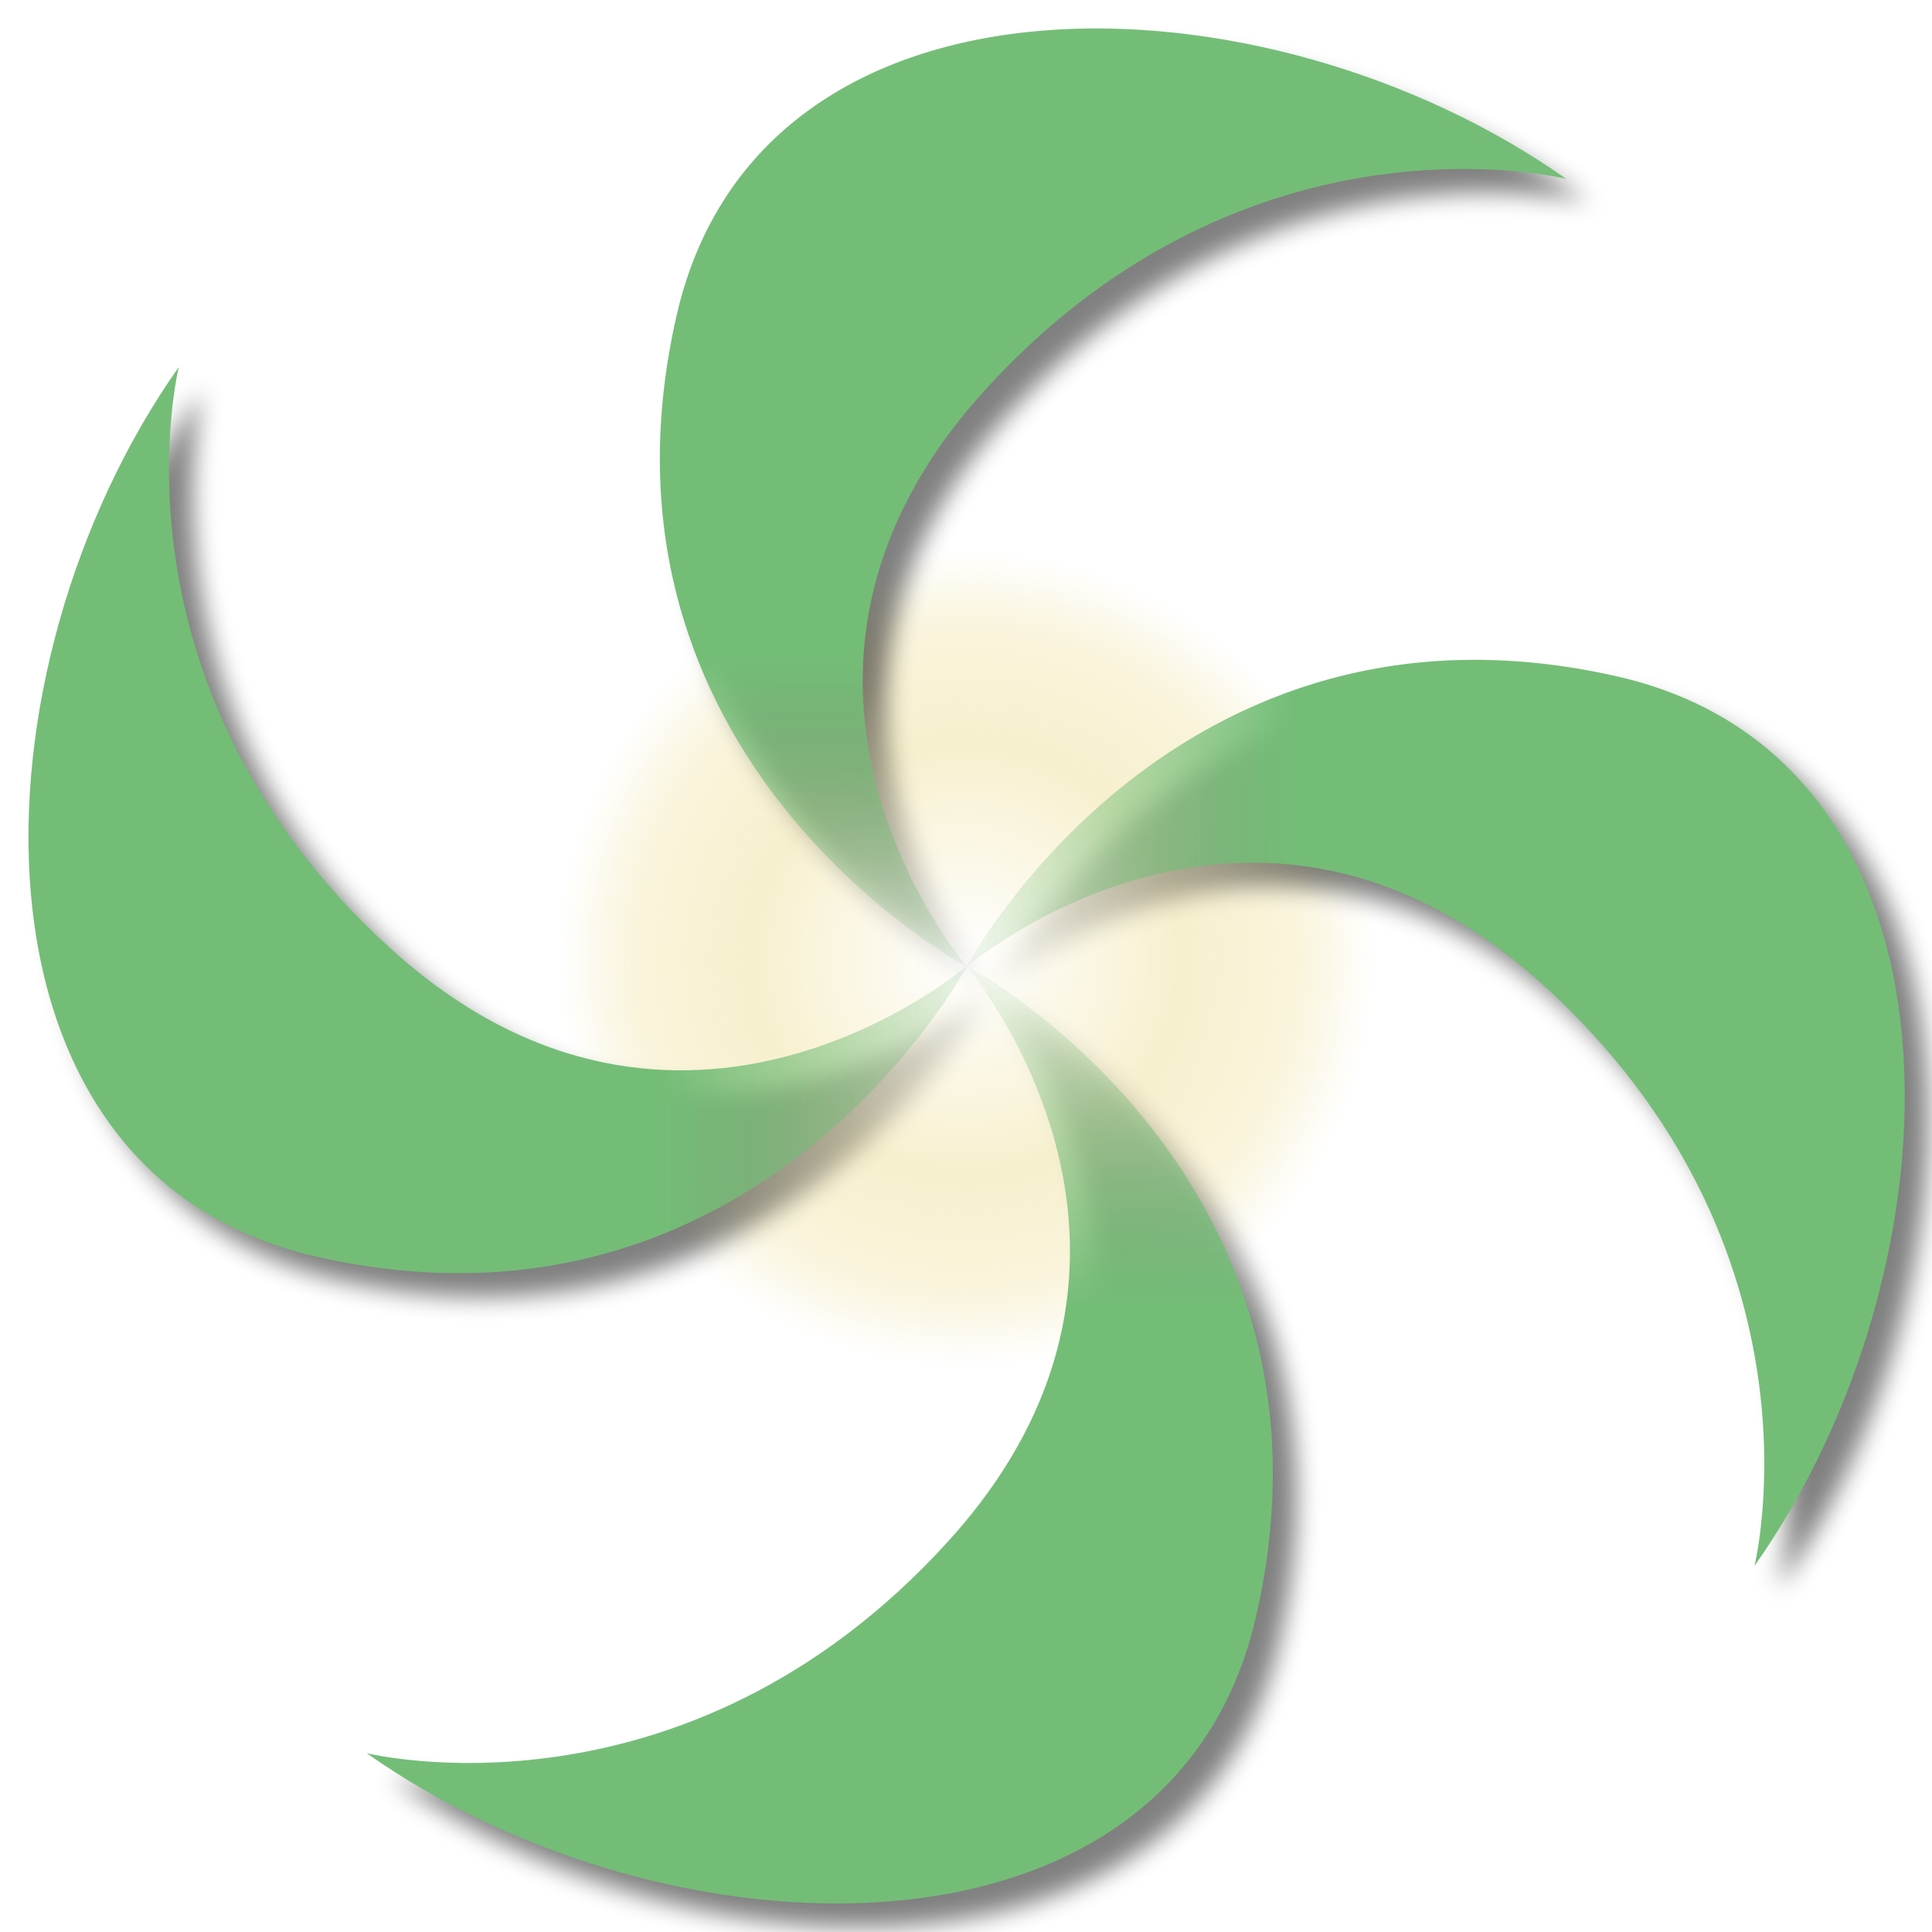
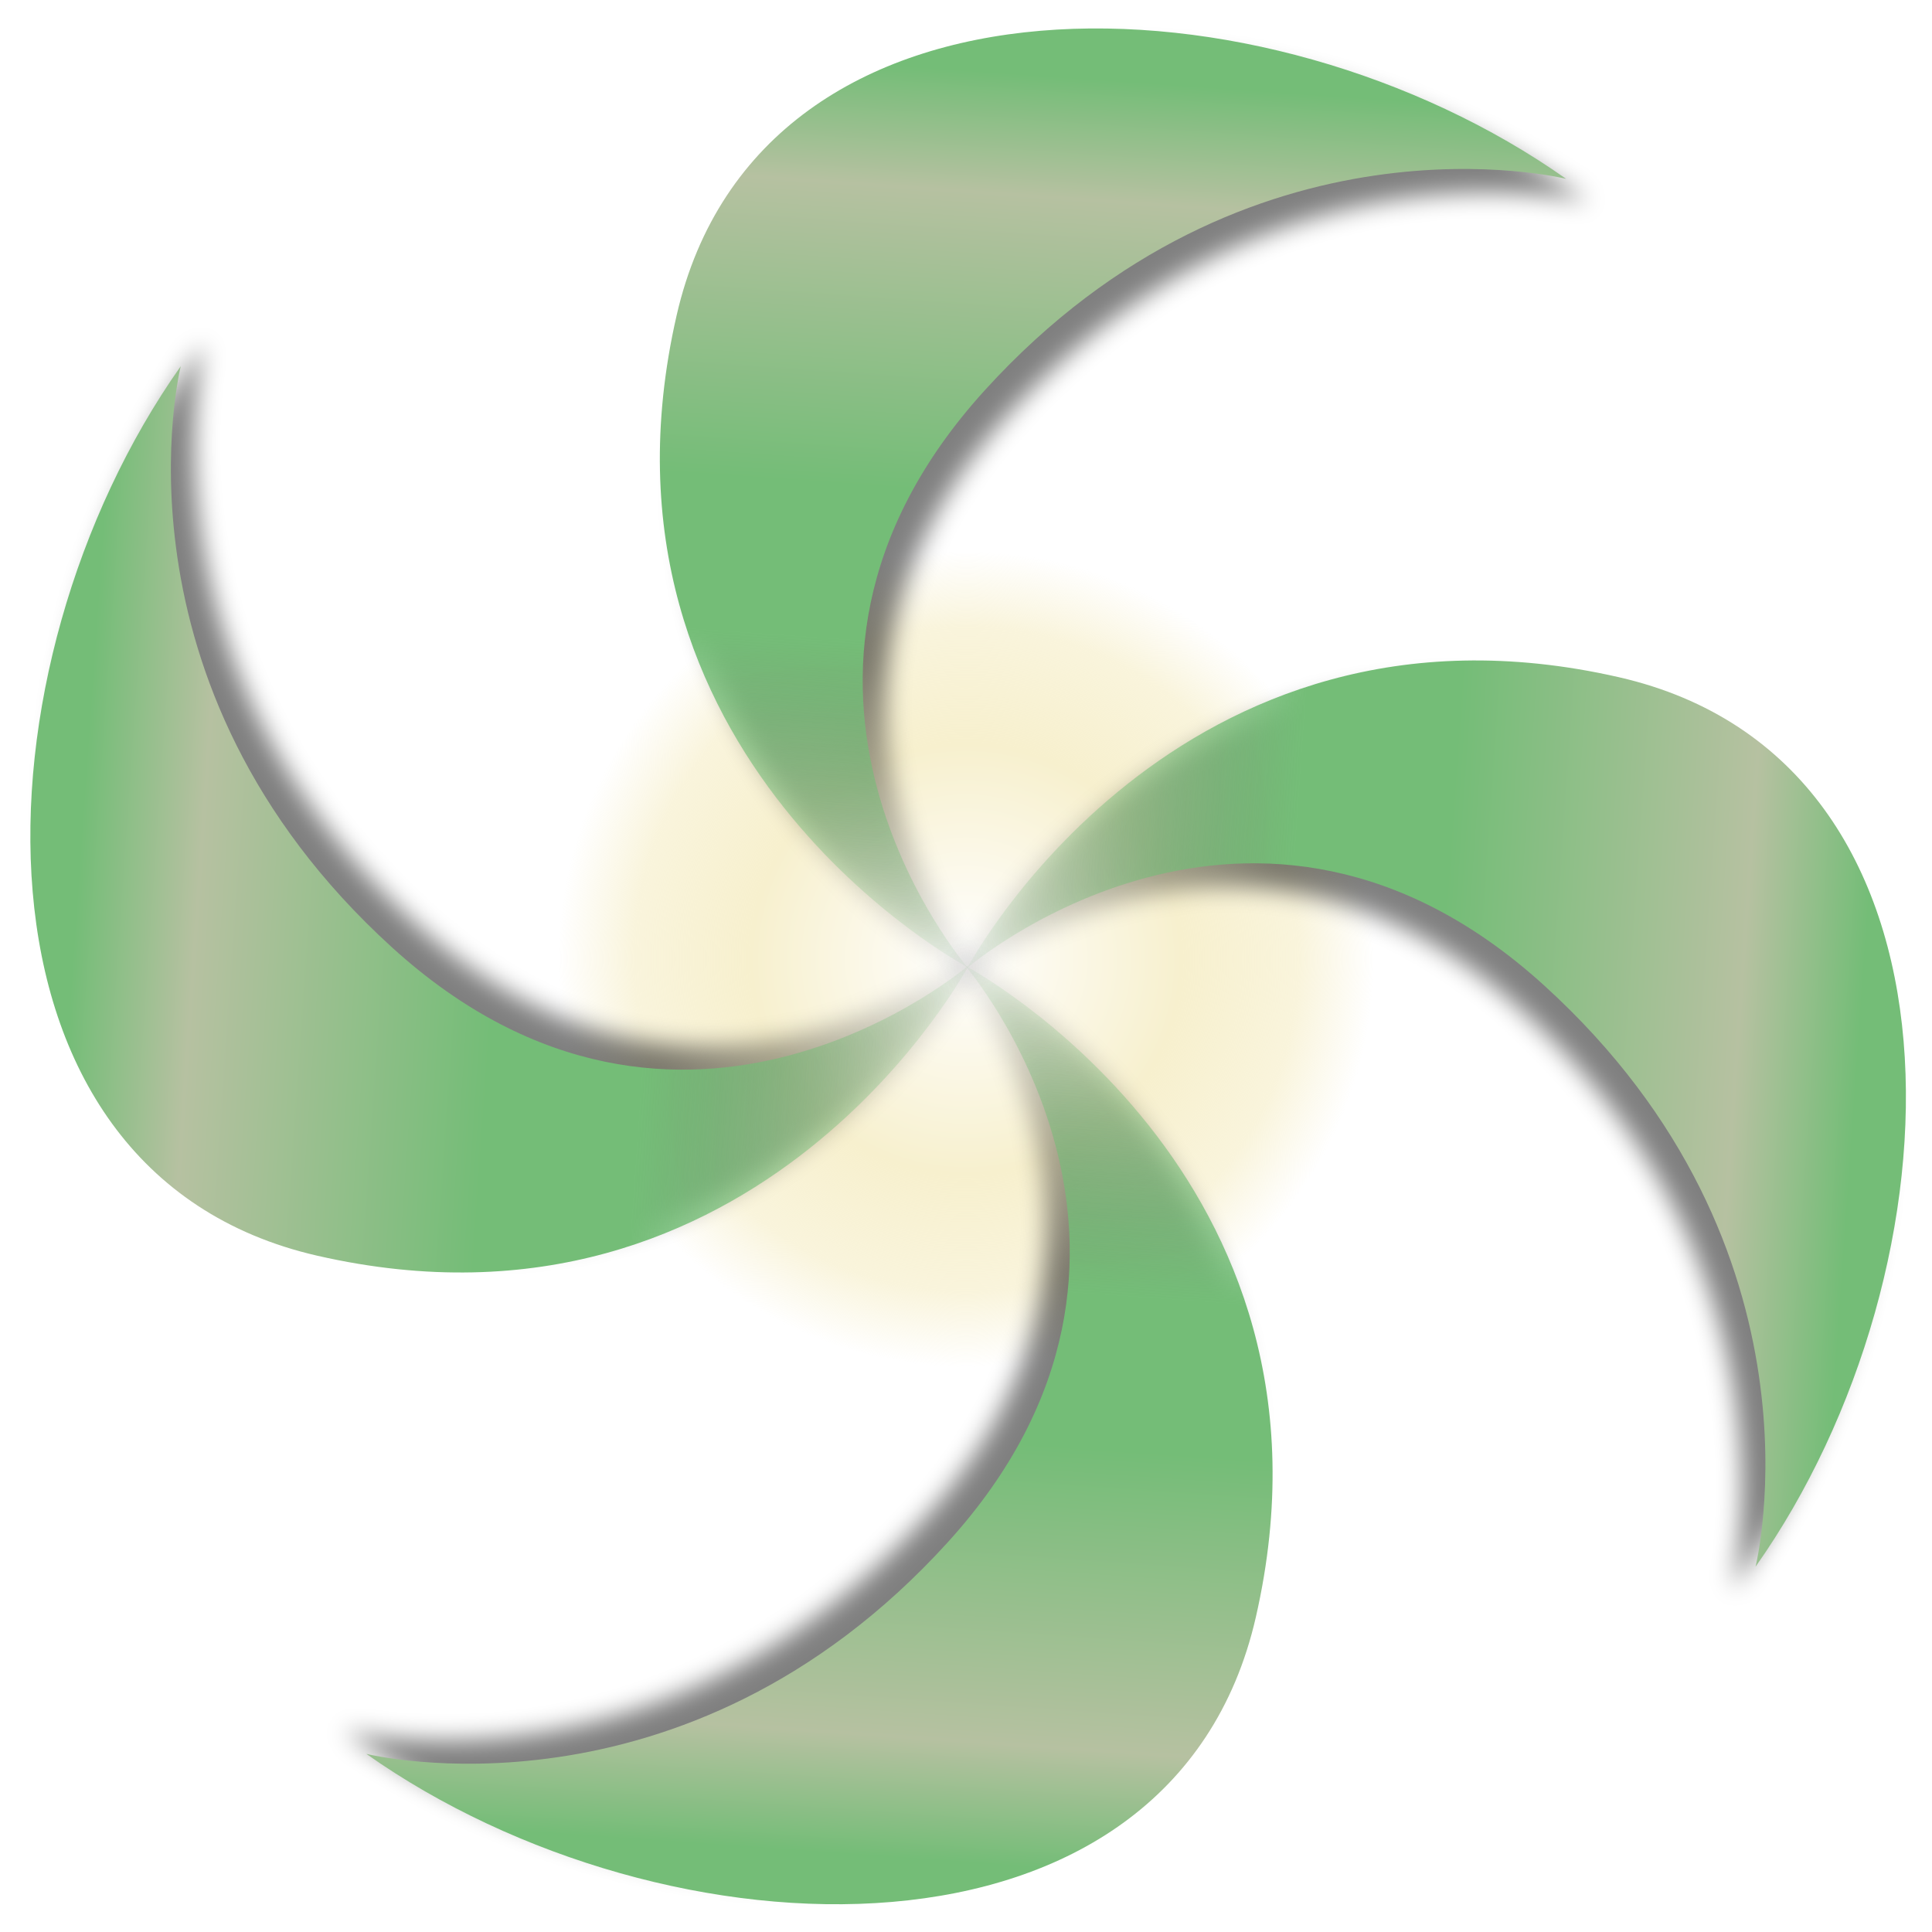
<svg xmlns="http://www.w3.org/2000/svg" xmlns:xlink="http://www.w3.org/1999/xlink" width="32" height="32" viewBox="0 0 8.467 8.467" version="1.1" id="svg1">
  <defs id="defs1">
-     <linearGradient id="linearGradient34">
-       <stop style="stop-color:#74bd77;stop-opacity:1;" offset="0.645" id="stop34" />
-       <stop style="stop-color:#74bd77;stop-opacity:0;" offset="1" id="stop35" />
-     </linearGradient>
-     <linearGradient id="linearGradient32">
-       <stop style="stop-color:#74bd77;stop-opacity:1;" offset="0.652" id="stop32" />
-       <stop style="stop-color:#74bd77;stop-opacity:0;" offset="1" id="stop33" />
-     </linearGradient>
    <linearGradient id="linearGradient30">
+       <stop style="stop-color:#74bd77;stop-opacity:1;" offset="0.067" id="stop1" />
+       <stop style="stop-color:#b6c1a1;stop-opacity:1;" offset="0.189" id="stop3" />
+       <stop style="stop-color:#74bd77;stop-opacity:1;" offset="0.495" id="stop2" />
      <stop style="stop-color:#74bd77;stop-opacity:1;" offset="0.65" id="stop30" />
      <stop style="stop-color:#74bd77;stop-opacity:0;" offset="1" id="stop31" />
-     </linearGradient>
-     <linearGradient id="linearGradient27">
-       <stop style="stop-color:#74bd77;stop-opacity:1;" offset="0.65" id="stop28" />
-       <stop style="stop-color:#74bd77;stop-opacity:0;" offset="1" id="stop29" />
    </linearGradient>
    <linearGradient id="linearGradient24">
      <stop style="stop-color:#ffffff;stop-opacity:1;" offset="0" id="stop26" />
      <stop style="stop-color:#f7f0ce;stop-opacity:1;" offset="0.527" id="stop24" />
      <stop style="stop-color:#f7f0ce;stop-opacity:0.716;" offset="0.815" id="stop27" />
      <stop style="stop-color:#f7f0ce;stop-opacity:0;" offset="1" id="stop25" />
    </linearGradient>
-     <filter style="color-interpolation-filters:sRGB" id="filter17" x="-0.031" y="-0.03" width="1.089" height="1.086">
-       <feFlood result="flood" in="SourceGraphic" flood-opacity="0.498" flood-color="rgb(0,0,0)" id="feFlood16" />
-       <feGaussianBlur result="blur" in="SourceGraphic" stdDeviation="0.5" id="feGaussianBlur16" />
-       <feOffset result="offset" in="blur" dx="1" dy="1" id="feOffset16" />
-       <feComposite result="comp1" operator="in" in="flood" in2="offset" id="feComposite16" />
-       <feComposite result="comp2" operator="over" in="SourceGraphic" in2="comp1" id="feComposite17" />
-     </filter>
-     <filter style="color-interpolation-filters:sRGB" id="filter19" x="-0.03" y="-0.031" width="1.086" height="1.089">
-       <feFlood result="flood" in="SourceGraphic" flood-opacity="0.498" flood-color="rgb(0,0,0)" id="feFlood17" />
-       <feGaussianBlur result="blur" in="SourceGraphic" stdDeviation="0.5" id="feGaussianBlur17" />
-       <feOffset result="offset" in="blur" dx="1" dy="1" id="feOffset17" />
-       <feComposite result="comp1" operator="in" in="flood" in2="offset" id="feComposite18" />
-       <feComposite result="comp2" operator="over" in="SourceGraphic" in2="comp1" id="feComposite19" />
-     </filter>
    <filter style="color-interpolation-filters:sRGB" id="filter21" x="-0.031" y="-0.03" width="1.089" height="1.086">
      <feFlood result="flood" in="SourceGraphic" flood-opacity="0.498" flood-color="rgb(0,0,0)" id="feFlood19" />
      <feGaussianBlur result="blur" in="SourceGraphic" stdDeviation="0.5" id="feGaussianBlur19" />
      <feOffset result="offset" in="blur" dx="1" dy="1" id="feOffset19" />
      <feComposite result="comp1" operator="in" in="flood" in2="offset" id="feComposite20" />
      <feComposite result="comp2" operator="over" in="SourceGraphic" in2="comp1" id="feComposite21" />
    </filter>
-     <filter style="color-interpolation-filters:sRGB" id="filter23" x="-0.03" y="-0.031" width="1.086" height="1.089">
-       <feFlood result="flood" in="SourceGraphic" flood-opacity="0.498" flood-color="rgb(0,0,0)" id="feFlood21" />
-       <feGaussianBlur result="blur" in="SourceGraphic" stdDeviation="0.5" id="feGaussianBlur21" />
-       <feOffset result="offset" in="blur" dx="1" dy="1" id="feOffset21" />
-       <feComposite result="comp1" operator="in" in="flood" in2="offset" id="feComposite22" />
-       <feComposite result="comp2" operator="over" in="SourceGraphic" in2="comp1" id="feComposite23" />
+     <radialGradient xlink:href="#linearGradient24" id="radialGradient25" cx="99.9" cy="116.142" fx="99.9" fy="116.142" r="17.195" gradientUnits="userSpaceOnUse" gradientTransform="matrix(0.103961,0,0,0.103961,53.01794,67.83982)" />
+     <linearGradient xlink:href="#linearGradient30" id="linearGradient31" x1="108.038" y1="76.443" x2="105.136" y2="117.945" gradientUnits="userSpaceOnUse" />
+     <linearGradient xlink:href="#linearGradient30" id="linearGradient31-0" x1="108.038" y1="76.443" x2="105.136" y2="117.945" gradientUnits="userSpaceOnUse" />
+     <filter style="color-interpolation-filters:sRGB" id="filter21-3" x="-0.031" y="-0.03" width="1.089" height="1.086">
+       <feFlood result="flood" in="SourceGraphic" flood-opacity="0.498" flood-color="rgb(0,0,0)" id="feFlood19-2" />
+       <feGaussianBlur result="blur" in="SourceGraphic" stdDeviation="0.5" id="feGaussianBlur19-0" />
+       <feOffset result="offset" in="blur" dx="1" dy="1" id="feOffset19-6" />
+       <feComposite result="comp1" operator="in" in="flood" in2="offset" id="feComposite20-1" />
+       <feComposite result="comp2" operator="over" in="SourceGraphic" in2="comp1" id="feComposite21-5" />
    </filter>
-     <radialGradient xlink:href="#linearGradient24" id="radialGradient25" cx="99.9" cy="116.142" fx="99.9" fy="116.142" r="17.195" gradientUnits="userSpaceOnUse" gradientTransform="matrix(0.103961,0,0,0.103961,53.01794,67.83982)" />
-     <linearGradient xlink:href="#linearGradient27" id="linearGradient29" x1="59.169" y1="110.78" x2="102.136" y2="110.78" gradientUnits="userSpaceOnUse" />
-     <linearGradient xlink:href="#linearGradient30" id="linearGradient31" x1="106.587" y1="76.392" x2="106.587" y2="117.996" gradientUnits="userSpaceOnUse" />
-     <linearGradient xlink:href="#linearGradient32" id="linearGradient33" x1="141.666" y1="123.128" x2="98.7" y2="123.128" gradientUnits="userSpaceOnUse" />
-     <linearGradient xlink:href="#linearGradient34" id="linearGradient35" x1="94.223" y1="157.472" x2="94.223" y2="115.868" gradientUnits="userSpaceOnUse" />
+     <linearGradient xlink:href="#linearGradient30" id="linearGradient31-0-5" x1="108.038" y1="76.443" x2="105.136" y2="117.945" gradientUnits="userSpaceOnUse" />
+     <filter style="color-interpolation-filters:sRGB" id="filter21-3-5" x="-0.031" y="-0.03" width="1.089" height="1.086">
+       <feFlood result="flood" in="SourceGraphic" flood-opacity="0.498" flood-color="rgb(0,0,0)" id="feFlood19-2-2" />
+       <feGaussianBlur result="blur" in="SourceGraphic" stdDeviation="0.5" id="feGaussianBlur19-0-5" />
+       <feOffset result="offset" in="blur" dx="1" dy="1" id="feOffset19-6-4" />
+       <feComposite result="comp1" operator="in" in="flood" in2="offset" id="feComposite20-1-7" />
+       <feComposite result="comp2" operator="over" in="SourceGraphic" in2="comp1" id="feComposite21-5-4" />
+     </filter>
+     <linearGradient xlink:href="#linearGradient30" id="linearGradient31-0-8" x1="108.038" y1="76.443" x2="105.136" y2="117.945" gradientUnits="userSpaceOnUse" />
+     <filter style="color-interpolation-filters:sRGB" id="filter21-3-1" x="-0.031" y="-0.03" width="1.089" height="1.086">
+       <feFlood result="flood" in="SourceGraphic" flood-opacity="0.498" flood-color="rgb(0,0,0)" id="feFlood19-2-4" />
+       <feGaussianBlur result="blur" in="SourceGraphic" stdDeviation="0.5" id="feGaussianBlur19-0-9" />
+       <feOffset result="offset" in="blur" dx="1" dy="1" id="feOffset19-6-2" />
+       <feComposite result="comp1" operator="in" in="flood" in2="offset" id="feComposite20-1-0" />
+       <feComposite result="comp2" operator="over" in="SourceGraphic" in2="comp1" id="feComposite21-5-6" />
+     </filter>
  </defs>
  <g id="layer1" transform="translate(-59.16925,-75.71081)">
    <circle style="mix-blend-mode:normal;fill:url(#radialGradient25);stroke-width:0.028" id="path23" cx="63.404" cy="79.914" r="1.788" />
-     <path style="fill:url(#linearGradient35);fill-opacity:1;stroke-width:0.265;filter:url(#filter17)" d="m 74.621,149.614 c 0,0 13.365,3.341 24.503,-8.91 11.138,-12.251 0.743,-24.317 0.743,-24.317 0,0 16.531,8.776 12.251,27.472 -3.527,15.407 -24.874,14.664 -37.496,5.754 z" id="path1" transform="matrix(0.1039611,0,0,0.1039611,53.01795,67.83983)" />
-     <path style="fill:url(#linearGradient33);fill-opacity:1;stroke-width:0.265;filter:url(#filter19)" d="m 133.127,141.73 c 0,0 3.341,-13.365 -8.91,-24.503 -12.251,-11.137 -24.317,-0.743 -24.317,-0.743 0,0 8.776,-16.531 27.472,-12.251 15.407,3.527 14.664,24.874 5.754,37.496 z" id="path1-5" transform="matrix(0.1039611,0,0,0.1039611,53.01795,67.83983)" />
    <path style="fill:url(#linearGradient31);fill-opacity:1;stroke-width:0.265;filter:url(#filter21)" d="m 125.189,83.25 c 0,0 -13.365,-3.341 -24.503,8.91 -11.137,12.251 -0.742,24.317 -0.742,24.317 0,0 -16.531,-8.776 -12.251,-27.473 3.527,-15.407 24.874,-14.664 37.496,-5.754 z" id="path1-5-2" transform="matrix(0.1039611,0,0,0.1039611,53.01795,67.83983)" />
-     <path style="opacity:1;mix-blend-mode:normal;fill:url(#linearGradient29);fill-opacity:1;stroke-width:0.265;filter:url(#filter23)" d="m 66.709,91.178 c 0,0 -3.341,13.365 8.91,24.503 12.251,11.137 24.317,0.743 24.317,0.743 0,0 -8.776,16.531 -27.473,12.251 -15.407,-3.527 -14.664,-24.874 -5.754,-37.496 z" id="path1-5-2-7" transform="matrix(0.1039611,0,0,0.1039611,53.01795,67.83983)" />
+     <path style="fill:url(#linearGradient31-0);fill-opacity:1;stroke-width:0.265;filter:url(#filter21-3)" d="m 125.189,83.25 c 0,0 -13.365,-3.341 -24.503,8.91 -11.137,12.251 -0.742,24.317 -0.742,24.317 0,0 -16.531,-8.776 -12.251,-27.473 3.527,-15.407 24.874,-14.664 37.496,-5.754 z" id="path1-5-2-4" transform="matrix(0,0.1039611,-0.1039611,0,75.51763,69.56216)" />
+     <path style="fill:url(#linearGradient31-0-8);fill-opacity:1;stroke-width:0.265;filter:url(#filter21-3-1)" d="m 125.189,83.25 c 0,0 -13.365,-3.341 -24.503,8.91 -11.137,12.251 -0.742,24.317 -0.742,24.317 0,0 -16.531,-8.776 -12.251,-27.473 3.527,-15.407 24.874,-14.664 37.496,-5.754 z" id="path1-5-2-4-9" transform="matrix(0,-0.1039611,0.1039611,0,51.30661,90.33059)" />
+     <path style="fill:url(#linearGradient31-0-5);fill-opacity:1;stroke-width:0.265;filter:url(#filter21-3-5)" d="m 125.189,83.25 c 0,0 -13.365,-3.341 -24.503,8.91 -11.137,12.251 -0.742,24.317 -0.742,24.317 0,0 -16.531,-8.776 -12.251,-27.473 3.527,-15.407 24.874,-14.664 37.496,-5.754 z" id="path1-5-2-4-3" transform="matrix(-0.1039611,0,0,-0.1039611,73.78945,92.05185)" />
  </g>
</svg>
